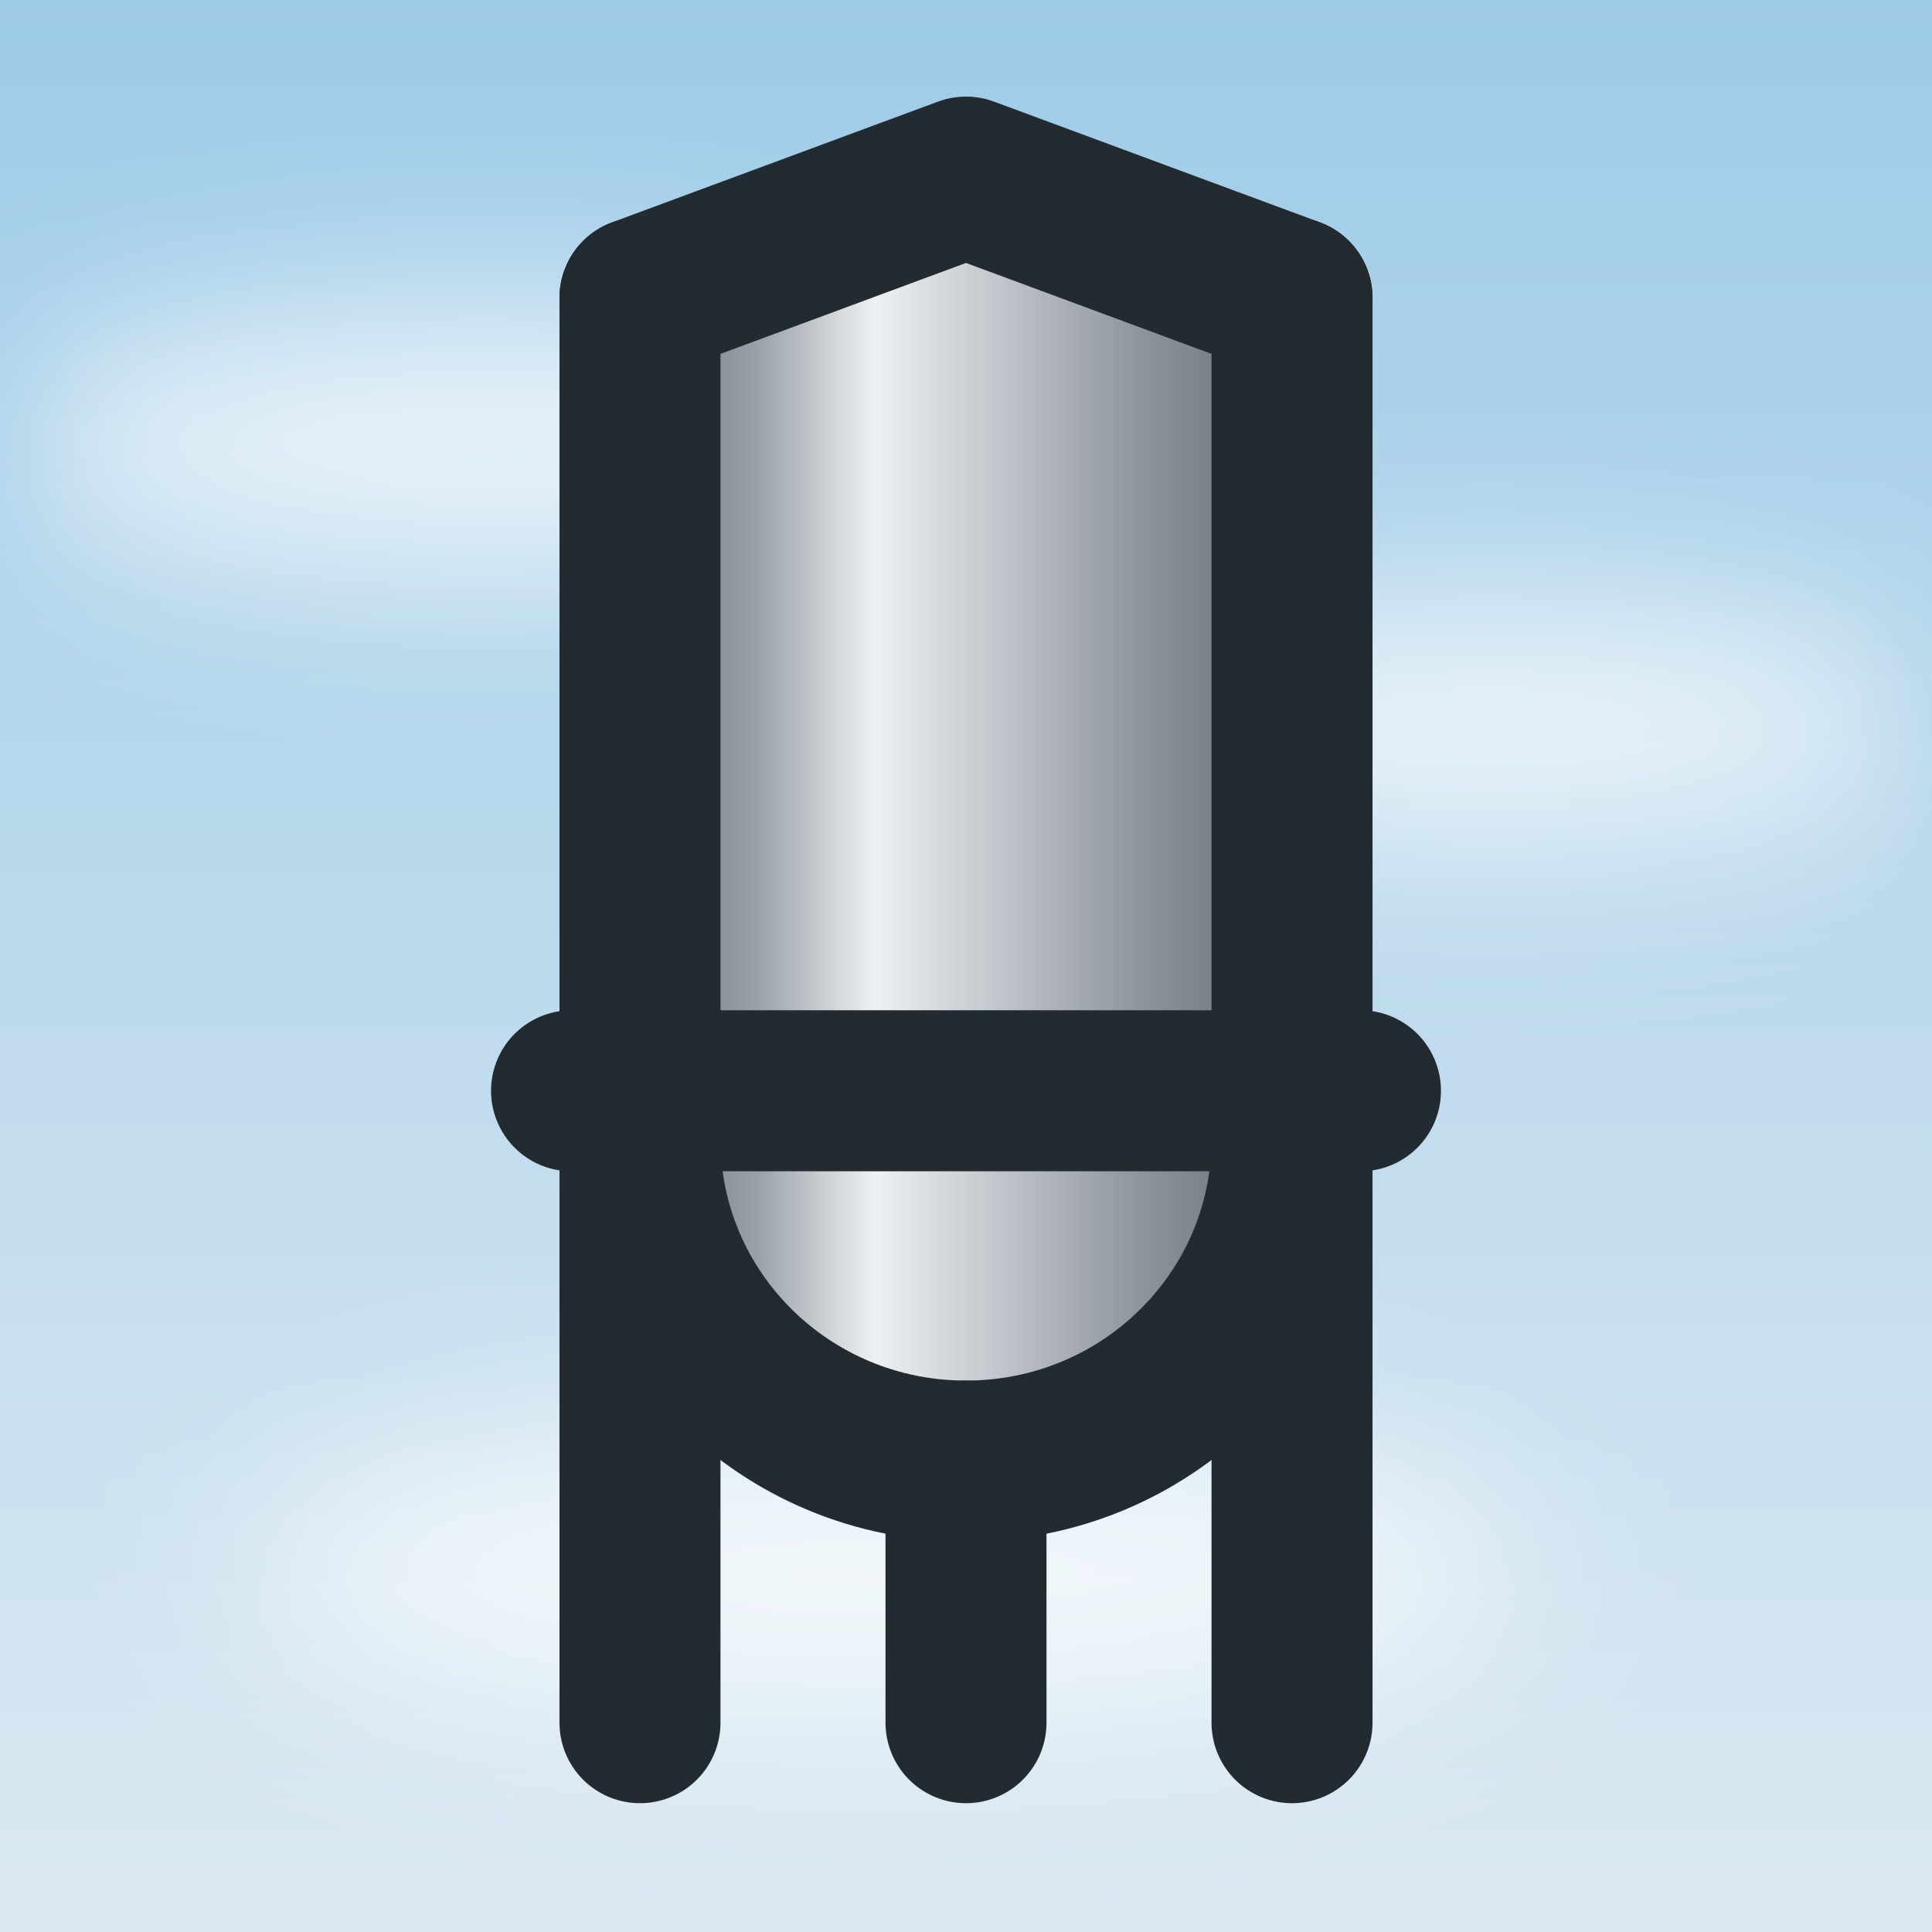
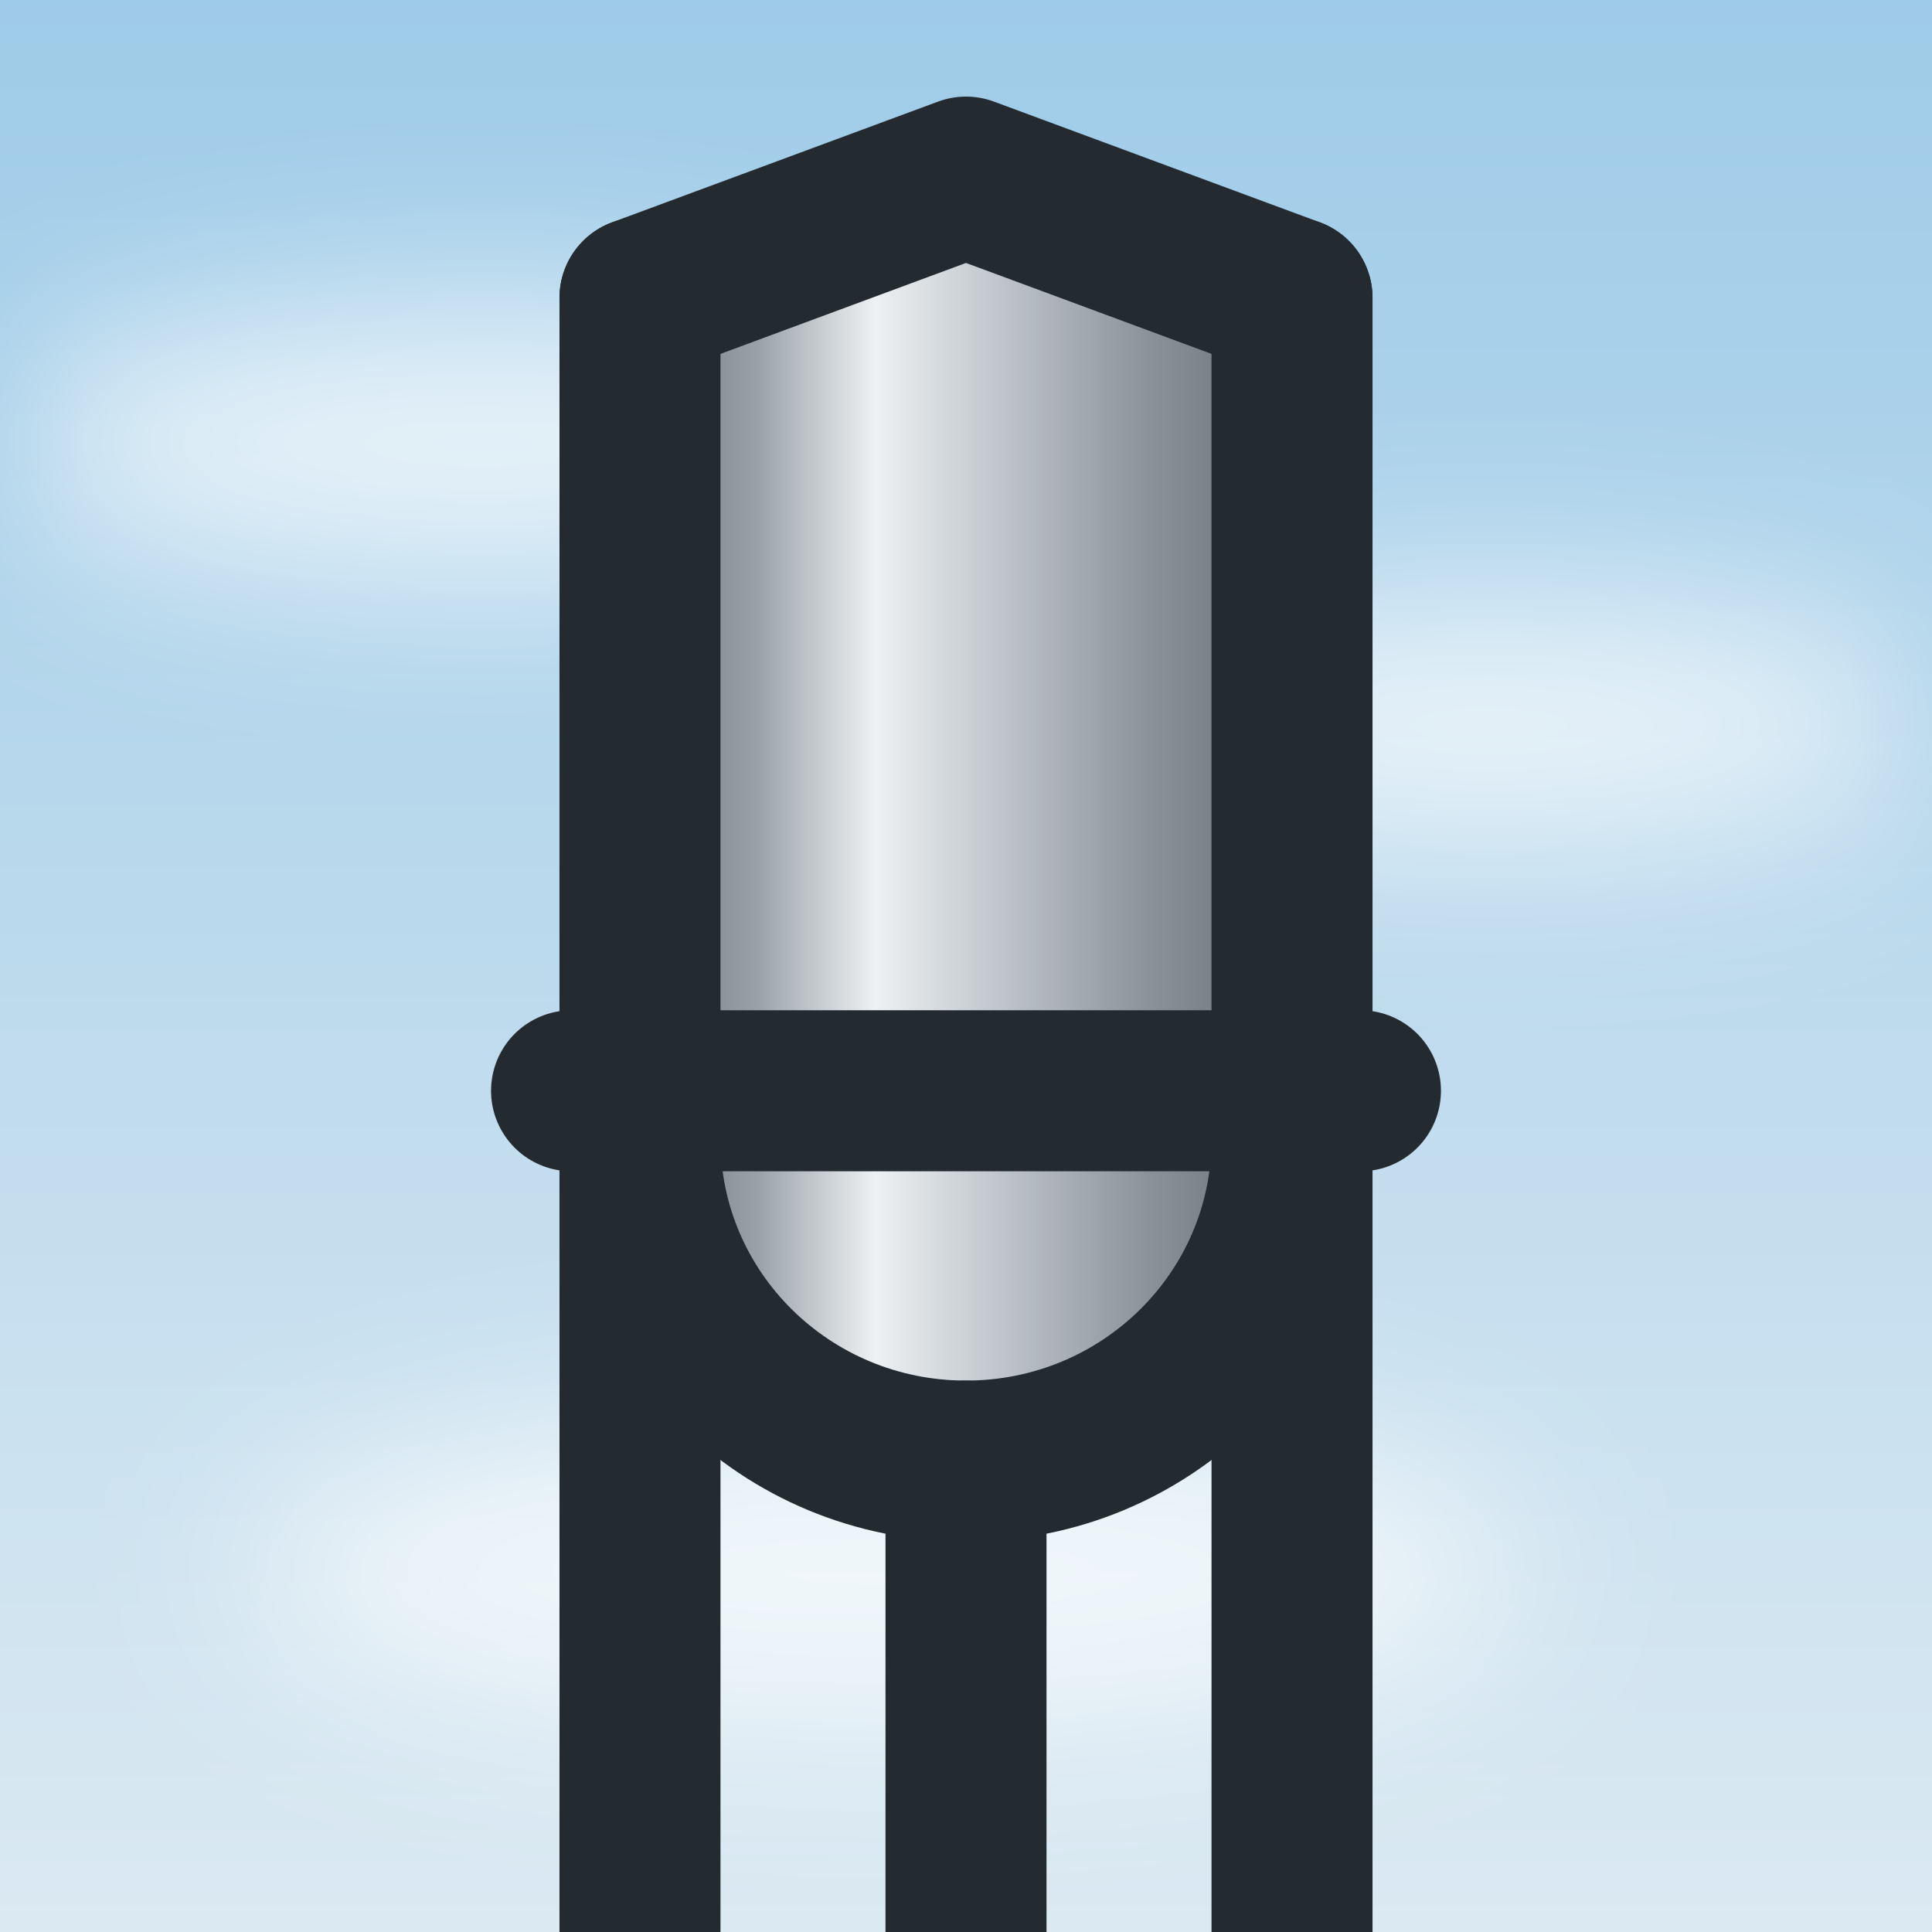
<svg xmlns="http://www.w3.org/2000/svg" viewBox="0 0 24 24" width="24" height="24" aria-hidden="true" focusable="false">
  <defs>
    <linearGradient id="gic-tall3-steel-overcast" x1="0" y1="0" x2="1" y2="0">
      <stop offset="0" stop-color="#6f767d" />
      <stop offset="0.18" stop-color="#9aa2a9" />
      <stop offset="0.36" stop-color="#eef1f3" />
      <stop offset="0.54" stop-color="#c2c8cd" />
      <stop offset="0.78" stop-color="#8b9299" />
      <stop offset="1" stop-color="#666d74" />
    </linearGradient>
    <linearGradient id="sic-tall3-steel-overcast" x1="0" y1="0" x2="0" y2="1">
      <stop offset="0" stop-color="#9ecbe8" />
      <stop offset="1" stop-color="#dbe9f2" />
    </linearGradient>
    <filter id="fic-tall3-steel-overcast" x="-40%" y="-40%" width="180%" height="180%">
      <feGaussianBlur stdDeviation="1.1" />
    </filter>
  </defs>
  <rect x="0" y="0" width="24" height="24" fill="url(#sic-tall3-steel-overcast)" />
  <g filter="url(#fic-tall3-steel-overcast)" fill="#ffffff" opacity="0.72">
    <ellipse cx="6" cy="5.5" rx="6" ry="1.7" />
    <ellipse cx="18.5" cy="9" rx="5.5" ry="1.5" />
    <ellipse cx="11" cy="19.5" rx="8" ry="1.9" />
  </g>
  <path d="M7.95 3.7L12 2.2L16.05 3.7V14.15C16.05 16.36 14.24 18.15 12 18.15C9.76 18.15 7.95 16.36 7.95 14.15Z" fill="url(#gic-tall3-steel-overcast)" />
  <g fill="none" stroke="#232a30" stroke-width="2" stroke-linecap="round" stroke-linejoin="round">
    <path d="M7.95 3.7L12 2.2L16.05 3.7" />
-     <path d="M7.95 3.7V21.4M16.05 3.7V21.4" />
+     <path d="M7.95 3.7V24M16.05 3.7V24" />
    <path d="M7.95 14.15C7.95 16.36 9.76 18.15 12 18.15C14.24 18.15 16.05 16.36 16.05 14.15" />
    <path d="M7.1 13.55H16.9" />
-     <path d="M12 18.15V21.4" />
+     <path d="M12 18.15V24" />
  </g>
</svg>
